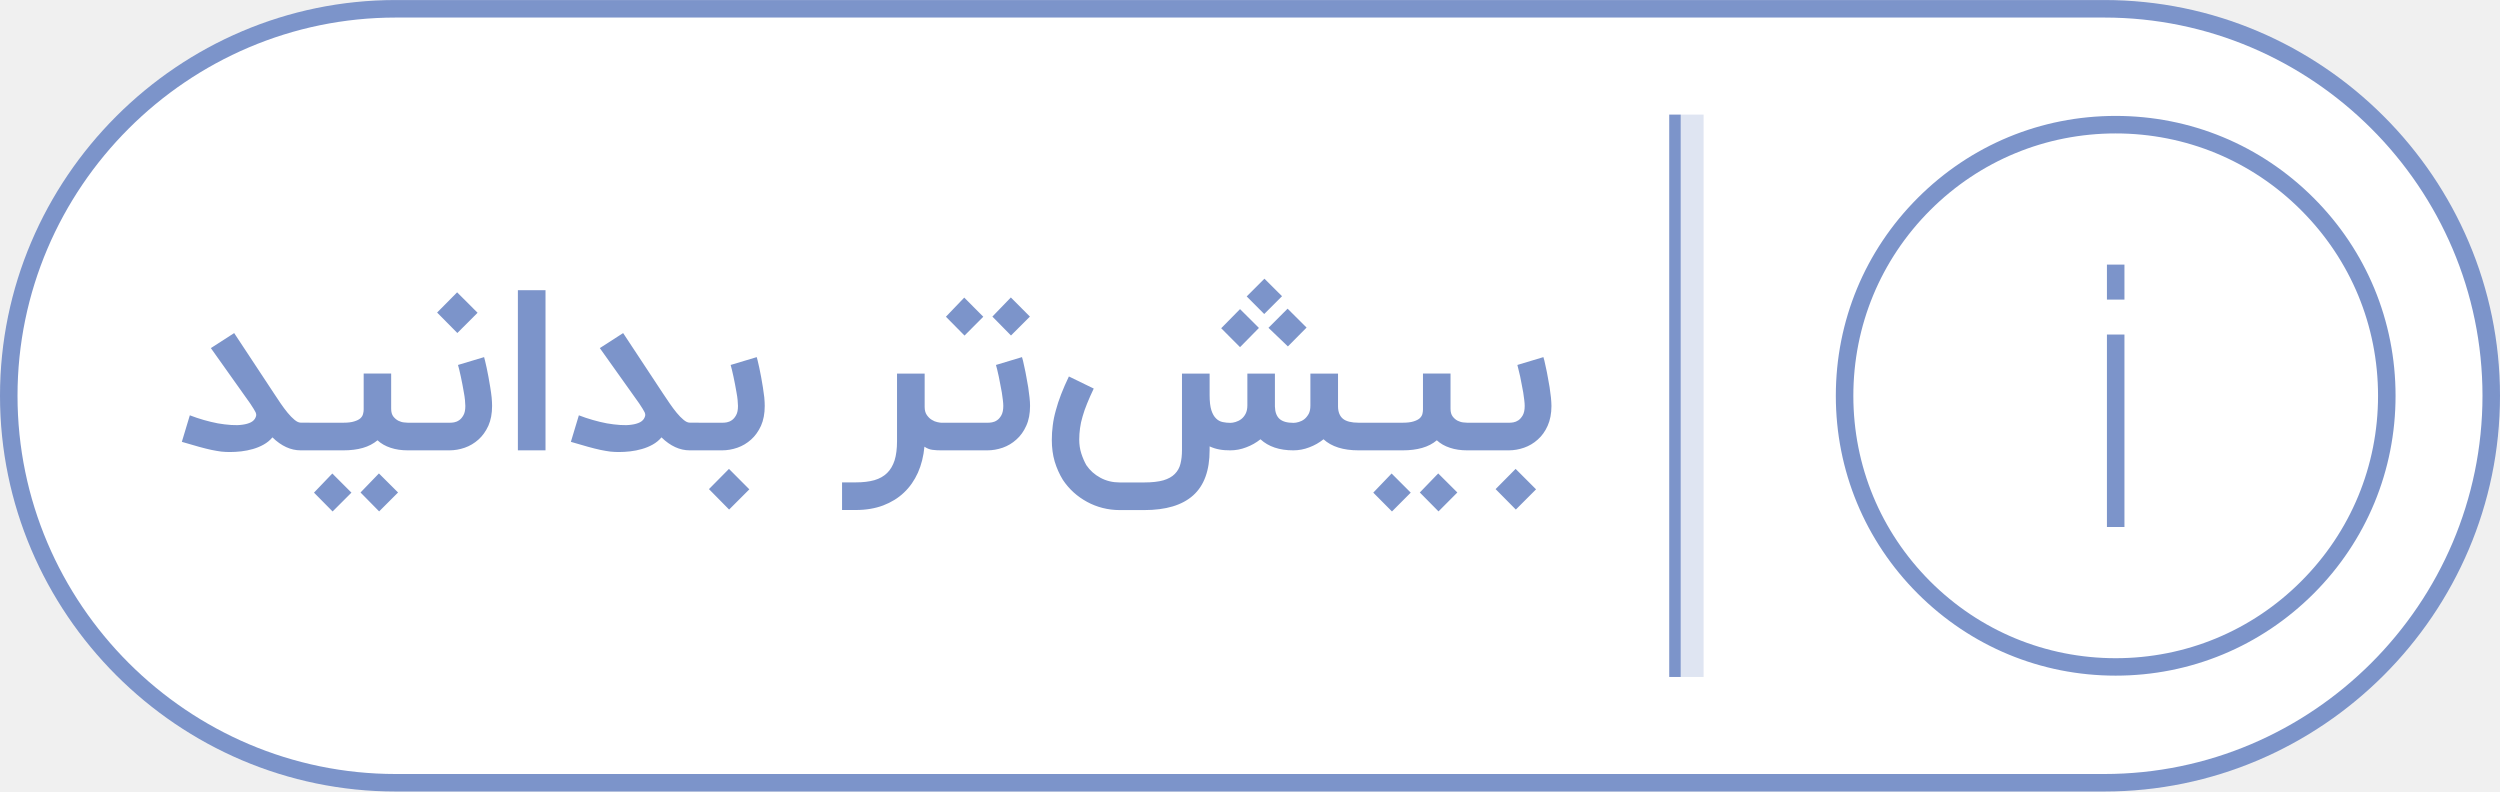
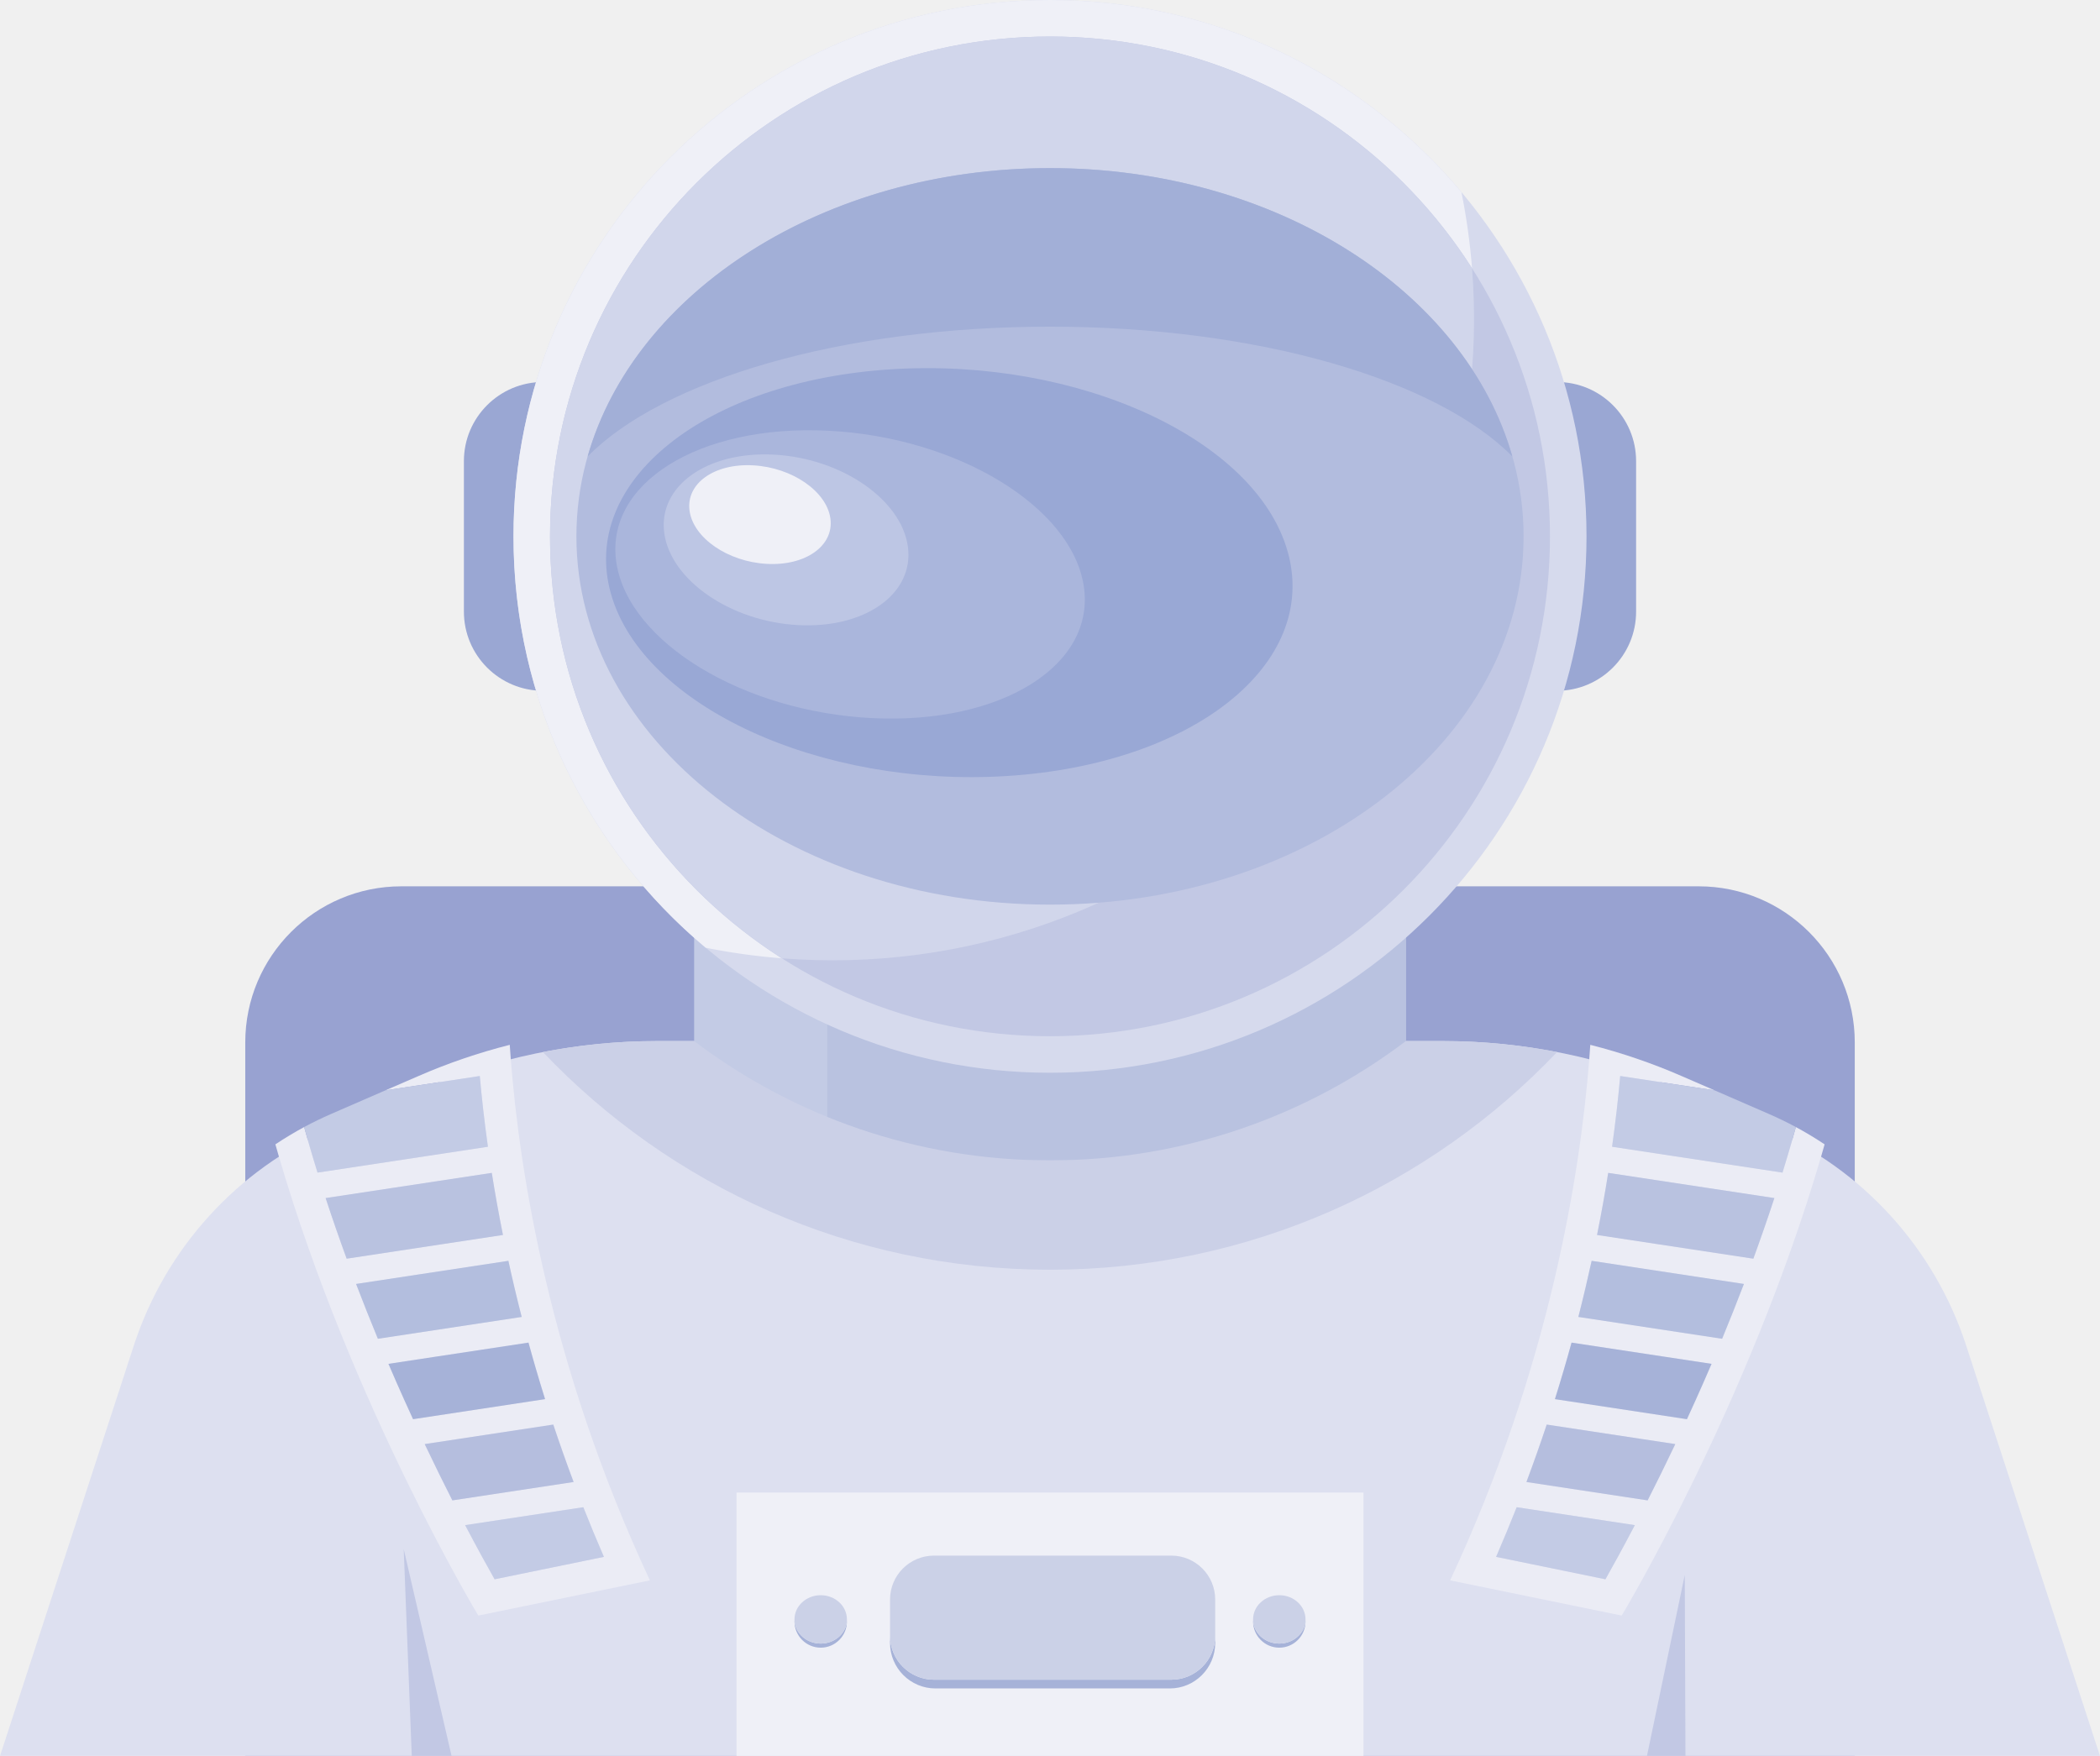
- <svg xmlns="http://www.w3.org/2000/svg" xml:space="preserve" width="3.411in" height="1.08in" version="1.1" style="shape-rendering:geometricPrecision; text-rendering:geometricPrecision; image-rendering:optimizeQuality; fill-rule:evenodd; clip-rule:evenodd" viewBox="0 0 34110 10799">
+ <svg xmlns="http://www.w3.org/2000/svg" xml:space="preserve" width="5.683in" height="4.753in" version="1.1" style="shape-rendering:geometricPrecision; text-rendering:geometricPrecision; image-rendering:optimizeQuality; fill-rule:evenodd; clip-rule:evenodd" viewBox="0 0 56832 47533">
  <defs>
    <style type="text/css">
   
-     .fil0 {fill:#7C94CA}
-     .fil3 {fill:#DFE5F2}
-     .fil1 {fill:white}
-     .fil2 {fill:#7C94CA;fill-rule:nonzero}
+     .fil12 {fill:#99A8D5}
+     .fil11 {fill:#A2AFD7}
+     .fil19 {fill:#A6B2D8}
+     .fil13 {fill:#AAB6DC}
+     .fil18 {fill:#B3BEDE}
+     .fil20 {fill:#B5BEDE}
+     .fil17 {fill:#B9C2E0}
+     .fil14 {fill:#BDC6E4}
+     .fil21 {fill:#C3CBE5}
+     .fil22 {fill:#CBD1E7}
+     .fil16 {fill:#EBECF5}
+     .fil15 {fill:#EFF0F7}
+     .fil0 {fill:#98A2D1;fill-rule:nonzero}
+     .fil4 {fill:#9AA7D3;fill-rule:nonzero}
+     .fil9 {fill:#B2BCDE;fill-rule:nonzero}
+     .fil3 {fill:#B9C2E0;fill-rule:nonzero}
+     .fil7 {fill:#C2C8E4;fill-rule:nonzero}
+     .fil2 {fill:#C3CBE5;fill-rule:nonzero}
+     .fil10 {fill:#CBD0E7;fill-rule:nonzero}
+     .fil8 {fill:#D1D6EB;fill-rule:nonzero}
+     .fil5 {fill:#D6DAED;fill-rule:nonzero}
+     .fil1 {fill:#DDE0F0;fill-rule:nonzero}
+     .fil6 {fill:#EFF0F7;fill-rule:nonzero}
   
  </style>
  </defs>
  <g id="Layer_x0020_1">
-     <g id="_1744579612080">
-       <path class="fil0" d="M5399 0l23312 0c2969,0 5399,2430 5399,5399l0 1c0,2969 -2430,5399 -5399,5399l-23312 0c-2969,0 -5399,-2430 -5399,-5399l0 -1c0,-2969 2430,-5399 5399,-5399z" />
-       <path class="fil1" d="M5400 239l23311 0c2838,0 5160,2322 5160,5160 0,2839 -2322,5161 -5160,5161l-23311 0c-2839,0 -5161,-2322 -5161,-5161 0,-2838 2322,-5160 5161,-5160z" />
-       <path class="fil0" d="M28866 9218c1020,0 1979,-398 2701,-1119 721,-721 1118,-1680 1118,-2699 0,-1020 -397,-1979 -1118,-2700 -722,-722 -1681,-1119 -2701,-1119 -1020,0 -1978,397 -2700,1119 -721,721 -1118,1680 -1118,2700 0,1019 397,1978 1118,2699 722,721 1680,1119 2700,1119zm-119 -5608l239 0 0 477 -239 0 0 -477zm0 954l239 0 0 2626 -239 0 0 -2626zm-2412 -1696c676,-676 1576,-1048 2531,-1048 956,0 1856,372 2531,1048 677,677 1049,1575 1049,2532 0,956 -372,1854 -1049,2531 -675,676 -1575,1049 -2531,1049 -955,0 -1855,-373 -2531,-1049 -676,-677 -1048,-1575 -1048,-2531 0,-957 372,-1855 1048,-2532z" />
-       <path class="fil2" d="M4225 6144l-123 0c-134,0 -263,-58 -385,-177 -33,40 -73,72 -119,98 -46,26 -95,46 -147,61 -53,15 -106,26 -160,32 -54,6 -106,9 -155,9 -39,0 -78,-2 -117,-6 -39,-5 -84,-13 -134,-23 -50,-11 -108,-25 -172,-43 -65,-18 -142,-40 -232,-67l109 -362c62,24 126,45 191,64 66,19 130,34 192,46 63,11 123,18 181,22 57,4 109,3 154,-4 46,-6 84,-17 116,-33 32,-17 53,-40 64,-68 5,-12 8,-23 8,-32 0,-10 -3,-22 -8,-35 -6,-13 -15,-29 -27,-48 -12,-18 -28,-42 -47,-73l-537 -756 318 -205 541 820c29,44 60,90 92,138 32,47 65,91 97,130 32,39 63,70 94,96 30,25 58,38 83,38l123 0 0 378 0 0zm1564 -377l0 377 -225 0c-86,0 -163,-11 -235,-35 -70,-23 -130,-57 -178,-102 -57,47 -124,82 -201,104 -77,22 -165,33 -264,33l-524 0 0 -377 524 0c61,0 111,-6 147,-18 37,-11 65,-25 84,-42 19,-18 31,-37 36,-58 6,-21 9,-42 9,-62l0 -491 375 0 0 480c0,46 10,81 30,107 21,26 44,45 70,58 25,12 51,20 76,22 25,3 43,4 51,4l225 0 0 0zm-616 1210l-254 -258 251 -260 261 260 -258 258 0 0zm-635 1l-254 -257 250 -261 261 261 -257 257 0 0zm2067 -2106c2,7 7,24 13,50 6,26 14,58 22,96 8,38 17,80 25,126 9,47 17,94 24,140 8,48 14,93 19,138 4,44 6,83 6,116 0,104 -17,195 -51,271 -35,76 -80,139 -135,188 -56,50 -118,87 -187,111 -69,24 -139,36 -208,36l-404 0 0 -377 414 0c12,0 30,-1 53,-5 22,-4 45,-13 67,-28 23,-15 43,-38 60,-69 18,-31 26,-73 26,-127 0,-22 -2,-49 -5,-81 -3,-31 -8,-66 -15,-102 -6,-36 -12,-73 -20,-111 -7,-38 -15,-74 -22,-108 -7,-34 -14,-64 -21,-92 -7,-28 -13,-50 -17,-65l356 -107 0 0zm-641 -608l273 -276 279 279 -276 276 -276 -279 0 0zm1479 1880l-377 0 0 -2185 377 0 0 2185zm2090 0l-123 0c-134,0 -263,-58 -385,-177 -33,40 -73,72 -119,98 -46,26 -95,46 -148,61 -52,15 -105,26 -160,32 -54,6 -105,9 -155,9 -38,0 -77,-2 -116,-6 -40,-5 -84,-13 -134,-23 -50,-11 -108,-25 -172,-43 -65,-18 -142,-40 -232,-67l109 -362c61,24 125,45 191,64 65,19 129,34 192,46 63,11 123,18 181,22 57,4 109,3 154,-4 46,-6 84,-17 116,-33 32,-17 53,-40 64,-68 5,-12 8,-23 8,-32 0,-10 -3,-22 -8,-35 -6,-13 -15,-29 -27,-48 -12,-18 -28,-42 -47,-73l-538 -756 318 -205 541 820c30,44 60,90 93,138 32,47 65,91 97,130 32,39 63,70 94,96 30,25 57,38 83,38l123 0 0 378 0 0zm792 -1272c2,7 7,24 13,50 6,26 14,58 22,96 8,38 17,80 25,126 9,47 17,94 24,140 8,48 14,93 19,138 4,44 6,83 6,116 0,104 -17,195 -51,271 -35,76 -80,139 -135,188 -56,50 -118,87 -187,111 -69,24 -139,36 -208,36l-404 0 0 -377 414 0c12,0 30,-1 53,-5 22,-4 45,-13 67,-28 23,-15 43,-38 60,-69 18,-31 26,-73 26,-127 0,-22 -2,-49 -5,-81 -3,-31 -8,-66 -15,-102 -6,-36 -12,-73 -20,-111 -7,-38 -15,-74 -22,-108 -7,-34 -14,-64 -21,-92 -7,-28 -13,-50 -17,-65l356 -107 0 0zm-652 1801l273 -276 278 279 -276 276 -275 -279zm3224 -529l-58 0c-42,0 -81,-2 -117,-7 -38,-5 -74,-19 -109,-43 -12,130 -42,249 -89,355 -48,106 -111,197 -191,272 -79,75 -174,133 -284,175 -110,41 -233,62 -371,62l-189 0 0 -377 189 0c97,0 181,-10 252,-30 71,-21 128,-53 174,-98 45,-44 79,-102 102,-173 22,-71 33,-158 33,-260l0 -923 377 0 0 454c0,46 10,83 30,112 20,28 42,50 68,65 25,16 50,26 75,31 24,5 41,8 50,8l58 0 0 377 0 0zm1047 -1272c3,7 7,24 14,50 6,26 14,58 21,96 9,38 17,80 25,126 9,47 17,94 25,140 7,48 13,93 18,138 5,44 7,83 7,116 0,104 -17,195 -52,271 -34,76 -79,139 -135,188 -55,50 -118,87 -186,111 -70,24 -139,36 -209,36l-653 0 0 -377 664 0c11,0 29,-1 52,-5 23,-4 46,-13 68,-28 23,-15 43,-38 60,-69 17,-31 26,-73 26,-127 0,-22 -2,-49 -6,-81 -3,-31 -8,-66 -14,-102 -6,-36 -13,-73 -21,-111 -7,-38 -15,-74 -21,-108 -8,-34 -15,-64 -21,-92 -8,-28 -13,-50 -17,-65l355 -107 0 0zm-150 -295l-254 -258 252 -261 260 261 -258 258zm-634 1l-254 -257 250 -261 260 261 -256 257zm5376 1566c-208,0 -368,-50 -478,-151 -57,46 -122,83 -194,110 -72,28 -145,41 -218,41 -189,0 -339,-50 -448,-151 -58,46 -122,83 -195,110 -72,28 -145,41 -217,41 -55,0 -104,-3 -149,-12 -45,-8 -90,-22 -133,-42l0 51c0,278 -75,484 -225,618 -150,134 -372,200 -667,200l-335 0c-80,0 -158,-10 -233,-29 -75,-19 -146,-47 -212,-83 -66,-36 -128,-79 -184,-130 -55,-50 -104,-107 -146,-170 -48,-78 -85,-162 -112,-251 -26,-89 -39,-187 -39,-294 0,-66 4,-133 13,-199 8,-66 22,-135 42,-205 18,-70 43,-143 72,-219 29,-76 65,-157 106,-243l339 165c-35,73 -65,141 -90,203 -26,62 -46,121 -62,177 -17,55 -28,109 -35,160 -7,52 -11,104 -11,156 0,66 9,129 28,189 19,59 42,112 69,160 49,72 112,129 192,172 79,43 167,64 263,64l335 0c106,0 194,-10 261,-29 67,-20 119,-49 156,-87 38,-38 64,-84 77,-138 14,-55 21,-117 21,-187l0 -1044 377 0 0 294c0,87 8,156 24,206 16,50 38,87 64,112 26,26 56,42 90,49 34,7 69,11 104,11 21,0 45,-4 72,-12 26,-8 52,-20 76,-38 24,-18 45,-43 61,-74 16,-31 24,-69 24,-114l0 -434 376 0 0 449c2,77 23,133 63,169 40,36 104,54 191,54 22,0 45,-4 72,-12 27,-8 52,-20 75,-38 23,-18 43,-43 60,-73 16,-30 23,-69 23,-115l0 -434 377 0 0 449c1,77 25,133 68,168 44,35 115,53 212,53l118 0 0 377 -118 0 0 0zm-1359 -1670l-258 262 -257 -258 257 -261 258 257 0 0zm650 -5l-255 257 -265 -254 261 -261 259 258zm-335 -428l-243 243 -239 -240 242 -242 240 239zm2750 1726l0 377 -224 0c-86,0 -164,-11 -235,-35 -71,-23 -130,-57 -179,-102 -56,47 -123,82 -201,104 -77,22 -165,33 -264,33l-524 0 0 -377 524 0c62,0 111,-6 148,-18 36,-11 64,-25 83,-42 19,-18 31,-37 37,-58 5,-21 8,-42 8,-62l0 -491 376 0 0 480c0,46 10,81 30,107 20,26 43,45 69,58 26,12 51,20 76,22 26,3 43,4 52,4l224 0 0 0zm-615 1210l-255 -258 251 -260 261 260 -257 258 0 0zm-635 1l-255 -257 250 -261 261 261 -256 257zm2066 -2106c2,7 7,24 14,50 6,26 13,58 21,96 9,38 17,80 25,126 9,47 17,94 25,140 7,48 13,93 18,138 4,44 7,83 7,116 0,104 -18,195 -52,271 -34,76 -79,139 -135,188 -55,50 -118,87 -187,111 -69,24 -138,36 -208,36l-403 0 0 -377 414 0c11,0 29,-1 52,-5 23,-4 45,-13 68,-28 22,-15 42,-38 60,-69 17,-31 26,-73 26,-127 0,-22 -2,-49 -6,-81 -3,-31 -8,-66 -14,-102 -6,-36 -13,-73 -21,-111 -7,-38 -15,-74 -21,-108 -8,-34 -15,-64 -22,-92 -7,-28 -12,-50 -16,-65l355 -107 0 0zm-652 1801l273 -276 279 279 -276 276 -276 -279 0 0z" />
-       <polygon class="fil3" points="23244,1563 22932,1563 22932,9236 23244,9236 " />
-       <polygon class="fil0" points="22775,1563 22932,1563 22932,9236 22775,9236 " />
+     <g id="_1743740990640">
+       <g>
+         <path class="fil0" d="M6637 47533l0 -19314c0,-2334 1892,-4226 4225,-4226l35108 0c2334,0 4226,1892 4226,4226l0 19314 -43559 0z" />
+         <path class="fil1" d="M0 47533l3621 -11109c858,-2631 2802,-4769 5340,-5872l2365 -1028c2037,-885 4235,-1342 6457,-1342l10633 0 10633 0c2222,0 4420,457 6458,1342l2364 1028c2538,1103 4482,3241 5340,5872l3621 11109 -56832 0z" />
+         <polygon class="fil2" points="18785,31412 38047,31412 38047,13653 18785,13653 " />
+         <polygon class="fil3" points="22387,31412 38047,31412 38047,13653 22387,13653 " />
+         <path class="fil4" d="M14697 18700l27438 0c1183,0 2143,-960 2143,-2143l0 -4073c0,-1184 -960,-2143 -2143,-2143l-27438 0c-1183,0 -2143,959 -2143,2143l0 4073c0,1183 960,2143 2143,2143z" />
+         <path class="fil5" d="M28416 0c8019,0 14520,6501 14520,14520 0,8019 -6501,14520 -14520,14520 -8019,0 -14520,-6501 -14520,-14520 0,-8019 6501,-14520 14520,-14520z" />
+         <path class="fil6" d="M13896 14520c0,-8019 6501,-14520 14520,-14520 4472,0 8471,2022 11135,5201 1106,5505 -475,11443 -4743,15711 -4268,4268 -10206,5849 -15711,4743 -3179,-2664 -5201,-6663 -5201,-11135z" />
+         <path class="fil7" d="M28416 989c7473,0 13531,6058 13531,13531 0,7473 -6058,13531 -13531,13531 -7473,0 -13531,-6058 -13531,-13531 0,-7473 6058,-13531 13531,-13531z" />
+         <path class="fil8" d="M14885 14520c0,-7473 6058,-13531 13531,-13531 4803,0 9021,2503 11422,6275 386,4888 -1291,9909 -5030,13648 -3739,3739 -8760,5416 -13648,5030 -3772,-2401 -6275,-6619 -6275,-11422z" />
+         <path class="fil9" d="M28416 4551c7079,0 12817,4463 12817,9969 0,5506 -5738,9969 -12817,9969 -7078,0 -12817,-4463 -12817,-9969 0,-5506 5739,-9969 12817,-9969z" />
+         <path class="fil10" d="M42140 28479c-3449,3630 -8322,5893 -13724,5893 -5402,0 -10275,-2263 -13724,-5893 1016,-197 2051,-297 3091,-297l1002 0c2677,2027 6014,3230 9631,3230 3618,0 6954,-1203 9631,-3230l1002 0c1040,0 2075,100 3091,297z" />
+         <polygon class="fil6" points="36900,47533 36900,40404 19932,40404 19932,47533 " />
+         <polygon class="fil7" points="44572,47533 45595,42635 45614,47533 " />
+         <polygon class="fil7" points="11143,47533 10925,41932 12220,47533 " />
+       </g>
+       <path class="fil11" d="M28416 8843c5648,0 10486,1452 12513,3514 -1270,-4465 -6389,-7806 -12513,-7806 -6123,0 -11243,3341 -12513,7806 2027,-2062 6866,-3514 12513,-3514z" />
+       <path class="fil12" d="M34847 14927c861,3040 -2541,5762 -7598,6080 -5057,317 -9854,-1891 -10715,-4932 -861,-3040 2541,-5762 7598,-6079 5057,-317 9854,1891 10715,4931z" />
+       <path class="fil13" d="M29329 15858c335,2149 -2226,3753 -5718,3582 -3493,-170 -6595,-2050 -6929,-4199 -334,-2149 2226,-3752 5719,-3582 3492,170 6594,2050 6928,4199z" />
+       <path class="fil14" d="M24570 14798c174,1274 -1161,2224 -2981,2123 -1821,-100 -3438,-1215 -3612,-2489 -174,-1274 1160,-2225 2981,-2124 1820,101 3437,1216 3612,2490z" />
+       <path class="fil15" d="M22473 14036c101,737 -671,1287 -1724,1228 -1053,-58 -1988,-702 -2088,-1439 -101,-737 671,-1287 1723,-1228 1053,58 1988,703 2089,1439z" />
+       <path class="fil16" d="M39245 42781c2714,-5811 3529,-11082 3765,-14108 10,-134 19,-264 28,-389 842,214 1668,495 2469,844l893 387 -1446 -219 -1106 -168c-51,574 -122,1215 -220,1915l4612 700c90,-293 179,-589 265,-888 32,-115 65,-230 97,-345 267,144 527,301 778,468 -31,111 -63,222 -96,333 -1971,6739 -5396,12423 -5396,12423l-4643 -953zm4278 -11031c-82,520 -182,1082 -302,1681l4230 642c194,-531 385,-1079 569,-1641l-4497 -682zm-1664 6814c-169,508 -352,1027 -549,1554l3280 498c234,-461 486,-971 749,-1524l-3480 -528zm222 -689l3573 543 223 -490c144,-319 292,-656 443,-1008l-3789 -575c-136,496 -286,1007 -450,1530zm634 -2225l3891 591c195,-473 393,-969 590,-1484l-4121 -626c-107,487 -226,994 -360,1519zm-1669 5151c-175,443 -360,891 -557,1344l2959 607c193,-342 468,-841 796,-1466l-3198 -485z" />
+       <path class="fil16" d="M13823 28673c235,3026 1050,8297 3765,14108l-4644 953c0,0 -3425,-5684 -5396,-12423 -32,-111 -64,-222 -96,-333 251,-167 511,-324 778,-468 32,115 65,230 98,345 85,299 174,595 265,888l4611 -700c-98,-700 -169,-1341 -220,-1915l-1106 168 -1445 219 893 -387c800,-349 1626,-630 2469,-844 8,125 17,255 28,389zm-212 4758c-120,-599 -220,-1161 -302,-1681l-4497 682c184,562 375,1110 569,1641l4230 -642zm-3385 2810l3892 -591c-135,-525 -254,-1032 -360,-1519l-4122 626c197,515 395,1011 590,1484zm4525 1634c-164,-523 -313,-1034 -449,-1530l-3790 575c151,352 299,689 443,1008l223 490 3573 -543zm222 689l-3480 528c263,553 515,1063 749,1524l3281 -498c-198,-527 -381,-1046 -550,-1554zm813 2237l-3198 485c328,625 603,1124 797,1466l2958 -607c-197,-453 -382,-901 -557,-1344z" />
+       <path class="fil17" d="M43221 33431c120,-599 220,-1161 302,-1681l4497 682c-184,562 -375,1110 -569,1641l-4230 -642z" />
+       <path class="fil18" d="M43075 34131l4121 626c-197,515 -395,1011 -590,1484l-3891 -591c134,-525 253,-1032 360,-1519z" />
+       <path class="fil19" d="M42531 36345l3789 575c-151,352 -299,689 -443,1008l-223 490 -3573 -543c164,-523 314,-1034 450,-1530z" />
+       <path class="fil20" d="M41859 38564l3480 528c-263,553 -515,1063 -749,1524l-3280 -498c197,-527 380,-1046 549,-1554z" />
+       <path class="fil21" d="M41046 40801l3198 485c-328,625 -603,1124 -796,1466l-2959 -607c197,-453 382,-901 557,-1344z" />
+       <path class="fil21" d="M15786 40801c175,443 360,891 557,1344l-2958 607c-194,-342 -469,-841 -797,-1466l3198 -485z" />
+       <path class="fil20" d="M15523 40118l-3281 498c-234,-461 -486,-971 -749,-1524l3480 -528c169,508 352,1027 550,1554z" />
+       <path class="fil19" d="M14751 37875l-3573 543 -223 -490c-144,-319 -292,-656 -443,-1008l3790 -575c136,496 285,1007 449,1530z" />
+       <path class="fil18" d="M14118 35650l-3892 591c-195,-473 -393,-969 -590,-1484l4122 -626c106,487 225,994 360,1519z" />
+       <path class="fil17" d="M13611 33431l-4230 642c-194,-531 -385,-1079 -569,-1641l4497 -682c82,520 182,1082 302,1681z" />
+       <path class="fil21" d="M13204 31043l-4611 700c-91,-293 -180,-589 -265,-888l-98 -345c238,-128 482,-247 731,-355l1472 -640 1445 -219 1106 -168c51,574 122,1215 220,1915z" />
+       <path class="fil21" d="M43628 31043c98,-700 169,-1341 220,-1915l1106 168 1446 219 1471 640c250,108 493,227 731,355l-97 345c-86,299 -175,595 -265,888l-4612 -700z" />
+       <g>
+         <path class="fil19" d="M30715 45470l983 0c657,0 1189,-532 1189,-1189l0 195c0,680 -551,1231 -1230,1231l-877 0 -4301 0 -1161 0c-680,0 -1231,-551 -1231,-1231l0 -195c0,657 533,1189 1189,1189l1267 0 4172 0z" />
+         <path class="fil22" d="M32887 44281c0,657 -532,1189 -1189,1189l-983 0 -4172 0 -1267 0c-656,0 -1189,-532 -1189,-1189l0 -940 0 -41c0,-657 533,-1189 1189,-1189l1758 0 3190 0 1433 0 41 0c657,0 1189,532 1189,1189l0 41 0 940z" />
+         <path class="fil19" d="M34621 44603c-391,0 -709,-318 -709,-710 0,-10 0,-19 1,-29 15,350 326,628 708,628 383,0 695,-278 710,-628 0,10 0,19 0,29 0,392 -317,710 -710,710z" />
+         <path class="fil22" d="M34621 44492c-382,0 -693,-278 -708,-628 -1,-9 -1,-17 -1,-26 0,-362 318,-655 709,-655 393,0 710,293 710,655 0,9 0,17 0,26 -15,350 -327,628 -710,628z" />
+         <path class="fil19" d="M22920 43893c0,392 -317,710 -709,710 -392,0 -710,-318 -710,-710 0,-10 0,-19 1,-29 15,350 327,628 709,628 382,0 694,-278 709,-628 0,10 0,19 0,29z" />
+         <path class="fil22" d="M22920 43864c-15,350 -327,628 -709,628 -382,0 -694,-278 -709,-628 -1,-9 -1,-17 -1,-26 0,-362 318,-655 710,-655 392,0 709,293 709,655 0,9 0,17 0,26z" />
+       </g>
    </g>
  </g>
</svg>
